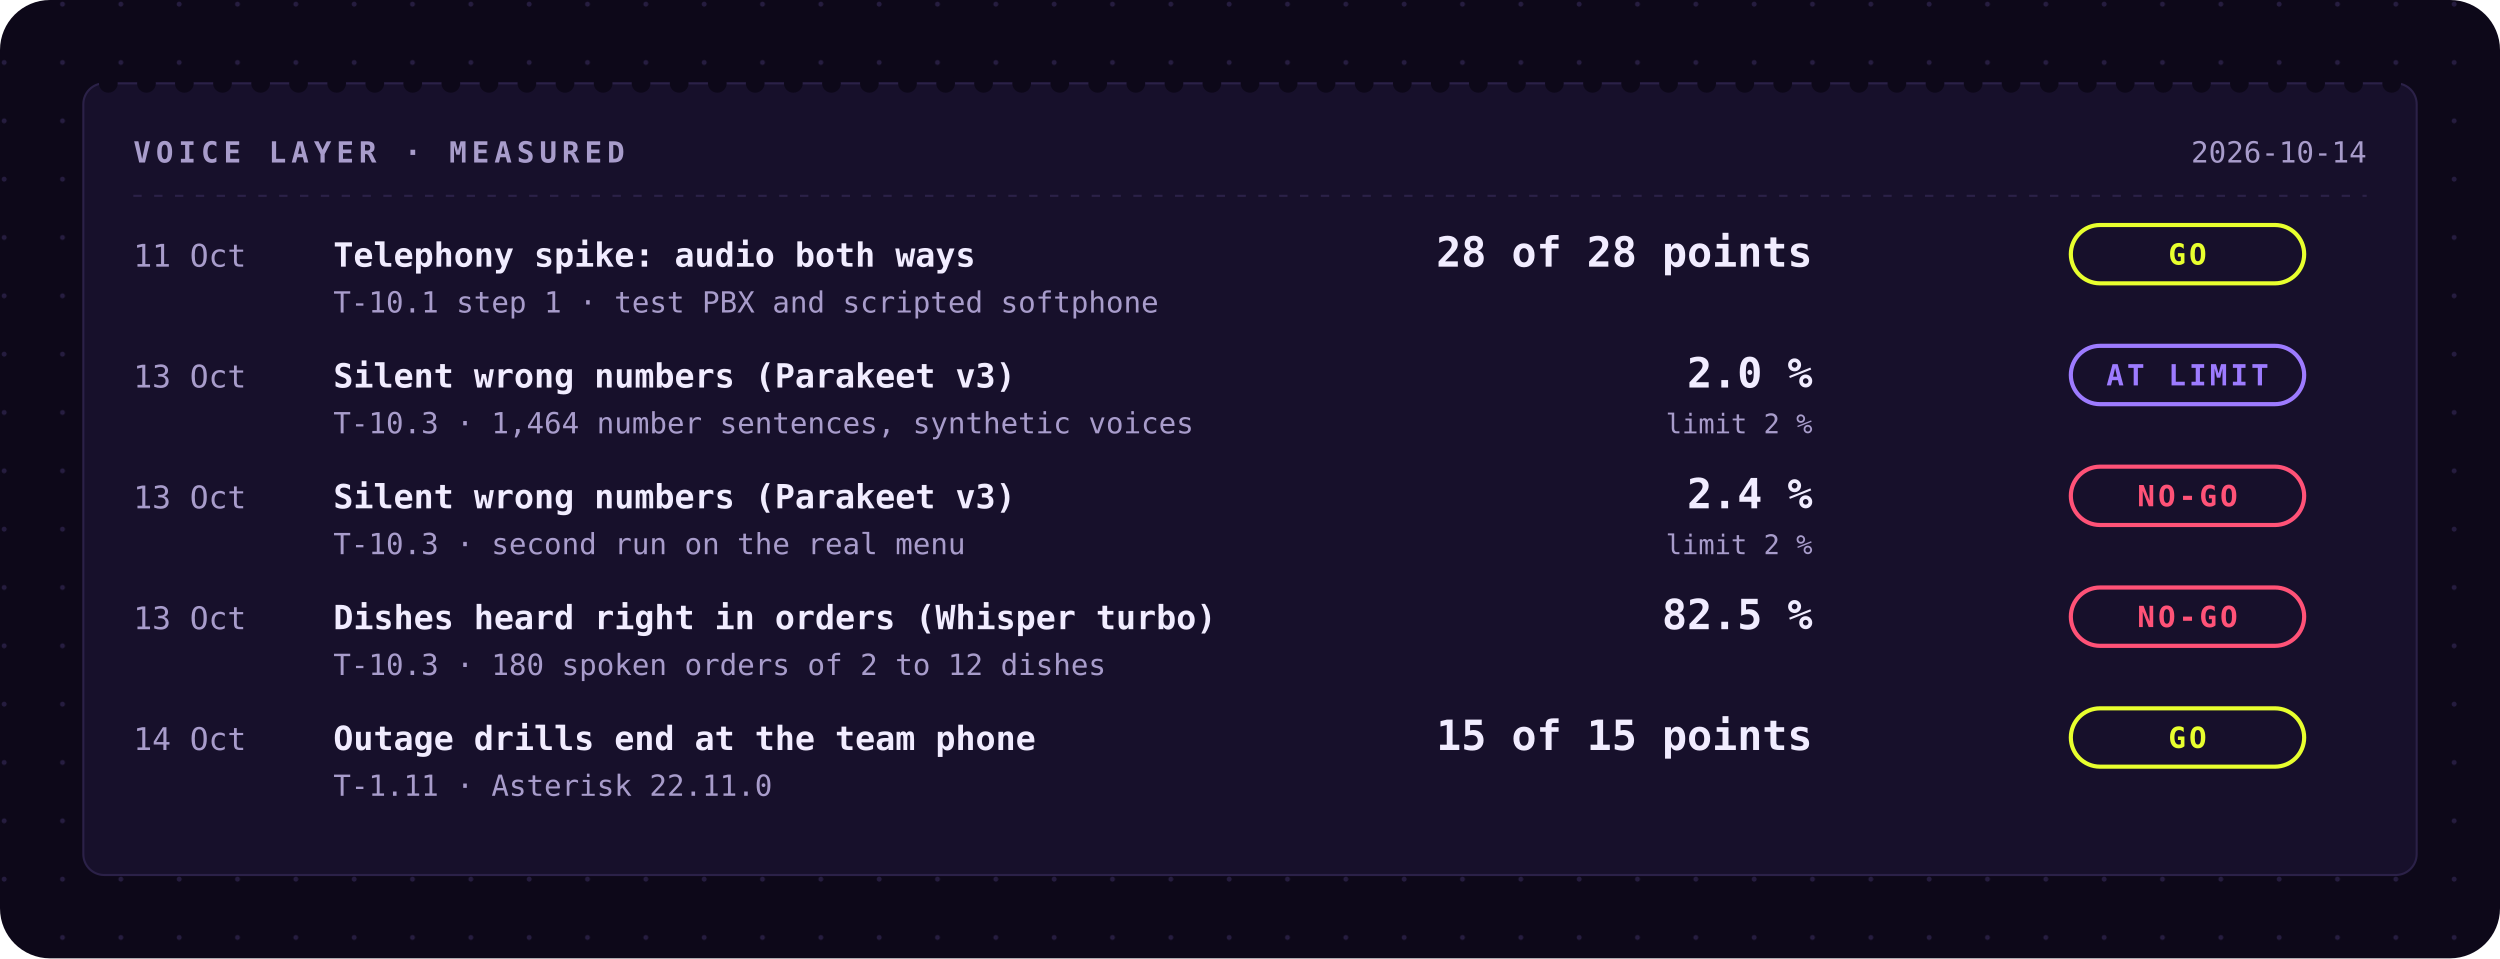
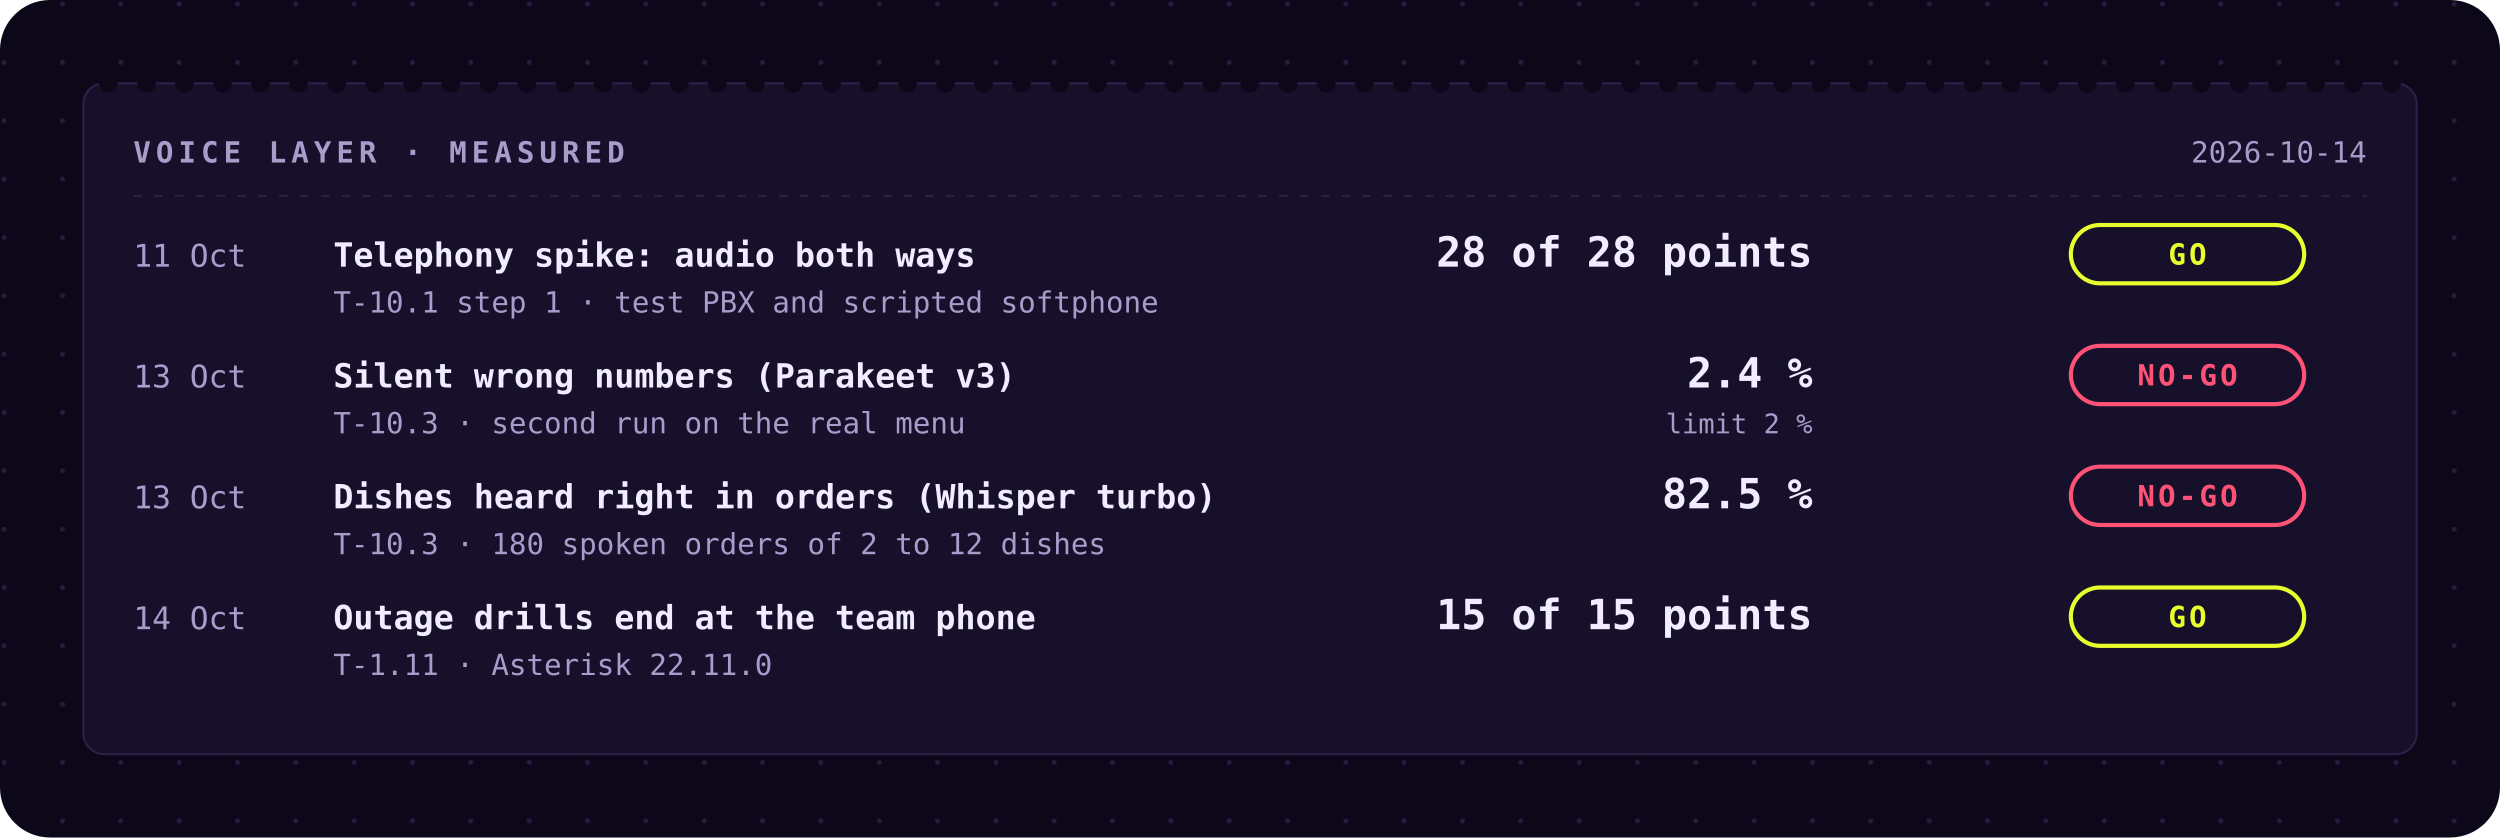
- <svg xmlns="http://www.w3.org/2000/svg" width="1200" height="460" viewBox="0 0 1200 460" role="img" aria-labelledby="t d">
+ <svg xmlns="http://www.w3.org/2000/svg" width="1200" height="402" viewBox="0 0 1200 402" role="img" aria-labelledby="t d">
  <style>text{font-family:ui-monospace, 'JetBrains Mono', 'SF Mono', Menlo, Consolas, 'DejaVu Sans Mono', monospace}</style>
  <defs>
-     <filter id="glow" filterUnits="userSpaceOnUse" x="0" y="0" width="1200" height="460">
+     <filter id="glow" filterUnits="userSpaceOnUse" x="0" y="0" width="1200" height="402">
      <feGaussianBlur stdDeviation="6" />
    </filter>
-     <filter id="soft" filterUnits="userSpaceOnUse" x="0" y="0" width="1200" height="460">
+     <filter id="soft" filterUnits="userSpaceOnUse" x="0" y="0" width="1200" height="402">
      <feGaussianBlur stdDeviation="2.2" />
    </filter>
  </defs>
-   <rect width="1200" height="460" rx="24" fill="#0D0819" />
+   <rect width="1200" height="402" rx="24" fill="#0D0819" />
  <pattern id="dots" width="28" height="28" patternUnits="userSpaceOnUse">
    <circle cx="2" cy="2" r="1.2" fill="#2B2148" />
  </pattern>
-   <rect width="1200" height="460" rx="24" fill="url(#dots)" opacity="0.8" />
-   <rect x="40" y="40" width="1120" height="380" rx="10" fill="#17102B" stroke="#2B2148" />
+   <rect width="1200" height="402" rx="24" fill="url(#dots)" opacity="0.8" />
+   <rect x="40" y="40" width="1120" height="322" rx="10" fill="#17102B" stroke="#2B2148" />
  <circle cx="52" cy="40" r="4.5" fill="#0D0819" />
  <circle cx="70.3" cy="40" r="4.5" fill="#0D0819" />
  <circle cx="88.5" cy="40" r="4.5" fill="#0D0819" />
  <circle cx="106.8" cy="40" r="4.5" fill="#0D0819" />
  <circle cx="125.1" cy="40" r="4.5" fill="#0D0819" />
  <circle cx="143.3" cy="40" r="4.5" fill="#0D0819" />
  <circle cx="161.6" cy="40" r="4.5" fill="#0D0819" />
  <circle cx="179.9" cy="40" r="4.5" fill="#0D0819" />
  <circle cx="198.1" cy="40" r="4.5" fill="#0D0819" />
  <circle cx="216.4" cy="40" r="4.5" fill="#0D0819" />
  <circle cx="234.7" cy="40" r="4.5" fill="#0D0819" />
  <circle cx="252.9" cy="40" r="4.5" fill="#0D0819" />
  <circle cx="271.2" cy="40" r="4.5" fill="#0D0819" />
  <circle cx="289.5" cy="40" r="4.5" fill="#0D0819" />
  <circle cx="307.7" cy="40" r="4.5" fill="#0D0819" />
  <circle cx="326" cy="40" r="4.5" fill="#0D0819" />
  <circle cx="344.3" cy="40" r="4.5" fill="#0D0819" />
  <circle cx="362.5" cy="40" r="4.5" fill="#0D0819" />
  <circle cx="380.8" cy="40" r="4.5" fill="#0D0819" />
  <circle cx="399.1" cy="40" r="4.5" fill="#0D0819" />
  <circle cx="417.3" cy="40" r="4.5" fill="#0D0819" />
  <circle cx="435.6" cy="40" r="4.5" fill="#0D0819" />
  <circle cx="453.9" cy="40" r="4.5" fill="#0D0819" />
  <circle cx="472.1" cy="40" r="4.5" fill="#0D0819" />
  <circle cx="490.4" cy="40" r="4.5" fill="#0D0819" />
  <circle cx="508.7" cy="40" r="4.5" fill="#0D0819" />
  <circle cx="526.9" cy="40" r="4.5" fill="#0D0819" />
  <circle cx="545.2" cy="40" r="4.5" fill="#0D0819" />
  <circle cx="563.5" cy="40" r="4.5" fill="#0D0819" />
  <circle cx="581.7" cy="40" r="4.5" fill="#0D0819" />
  <circle cx="600" cy="40" r="4.5" fill="#0D0819" />
  <circle cx="618.3" cy="40" r="4.5" fill="#0D0819" />
  <circle cx="636.5" cy="40" r="4.5" fill="#0D0819" />
  <circle cx="654.8" cy="40" r="4.5" fill="#0D0819" />
  <circle cx="673.1" cy="40" r="4.5" fill="#0D0819" />
  <circle cx="691.3" cy="40" r="4.5" fill="#0D0819" />
  <circle cx="709.6" cy="40" r="4.5" fill="#0D0819" />
  <circle cx="727.9" cy="40" r="4.5" fill="#0D0819" />
  <circle cx="746.1" cy="40" r="4.5" fill="#0D0819" />
  <circle cx="764.4" cy="40" r="4.5" fill="#0D0819" />
  <circle cx="782.7" cy="40" r="4.5" fill="#0D0819" />
  <circle cx="800.9" cy="40" r="4.5" fill="#0D0819" />
  <circle cx="819.2" cy="40" r="4.5" fill="#0D0819" />
  <circle cx="837.5" cy="40" r="4.5" fill="#0D0819" />
  <circle cx="855.7" cy="40" r="4.5" fill="#0D0819" />
  <circle cx="874" cy="40" r="4.5" fill="#0D0819" />
  <circle cx="892.3" cy="40" r="4.5" fill="#0D0819" />
  <circle cx="910.5" cy="40" r="4.5" fill="#0D0819" />
  <circle cx="928.8" cy="40" r="4.5" fill="#0D0819" />
  <circle cx="947.1" cy="40" r="4.5" fill="#0D0819" />
  <circle cx="965.3" cy="40" r="4.5" fill="#0D0819" />
  <circle cx="983.6" cy="40" r="4.5" fill="#0D0819" />
  <circle cx="1001.9" cy="40" r="4.5" fill="#0D0819" />
  <circle cx="1020.1" cy="40" r="4.5" fill="#0D0819" />
  <circle cx="1038.4" cy="40" r="4.5" fill="#0D0819" />
  <circle cx="1056.7" cy="40" r="4.5" fill="#0D0819" />
  <circle cx="1074.9" cy="40" r="4.5" fill="#0D0819" />
  <circle cx="1093.2" cy="40" r="4.5" fill="#0D0819" />
  <circle cx="1111.5" cy="40" r="4.5" fill="#0D0819" />
  <circle cx="1129.7" cy="40" r="4.5" fill="#0D0819" />
  <circle cx="1148" cy="40" r="4.5" fill="#0D0819" />
  <text x="64" y="78" font-size="14" fill="#A89CCB" font-weight="700" letter-spacing="2.4">VOICE LAYER · MEASURED</text>
  <text x="1136" y="78" font-size="14" fill="#A89CCB" text-anchor="end">2026-10-14</text>
  <line x1="64" y1="94" x2="1136" y2="94" stroke="#2B2148" stroke-dasharray="4 6" />
  <text x="64" y="128" font-size="15" fill="#A89CCB">11 Oct</text>
  <text x="160" y="128" font-size="16" fill="#F1ECFF" font-weight="700">Telephony spike: audio both ways</text>
  <text x="160" y="150" font-size="14" fill="#A89CCB">T-10.1 step 1 · test PBX and scripted softphone</text>
  <text x="870" y="128" font-size="20" fill="#F1ECFF" text-anchor="end" font-weight="700">28 of 28 points</text>
  <rect x="994" y="108" width="112" height="28" rx="14" fill="none" stroke="#E8FF2E" stroke-width="2" />
  <text x="1050" y="127" font-size="14" fill="#E8FF2E" text-anchor="middle" font-weight="700" letter-spacing="1.5">GO</text>
  <text x="64" y="186" font-size="15" fill="#A89CCB">13 Oct</text>
  <text x="160" y="186" font-size="16" fill="#F1ECFF" font-weight="700">Silent wrong numbers (Parakeet v3)</text>
-   <text x="160" y="208" font-size="14" fill="#A89CCB">T-10.3 · 1,464 number sentences, synthetic voices</text>
-   <text x="870" y="186" font-size="20" fill="#F1ECFF" text-anchor="end" font-weight="700">2.0 %</text>
+   <text x="160" y="208" font-size="14" fill="#A89CCB">T-10.3 · second run on the real menu</text>
+   <text x="870" y="186" font-size="20" fill="#F1ECFF" text-anchor="end" font-weight="700">2.4 %</text>
  <text x="870" y="208" font-size="13" fill="#A89CCB" text-anchor="end">limit 2 %</text>
-   <rect x="994" y="166" width="112" height="28" rx="14" fill="none" stroke="#9D7BFF" stroke-width="2" />
-   <text x="1050" y="185" font-size="14" fill="#9D7BFF" text-anchor="middle" font-weight="700" letter-spacing="1.5">AT LIMIT</text>
+   <rect x="994" y="166" width="112" height="28" rx="14" fill="none" stroke="#FF5277" stroke-width="2" />
+   <text x="1050" y="185" font-size="14" fill="#FF5277" text-anchor="middle" font-weight="700" letter-spacing="1.5">NO-GO</text>
  <text x="64" y="244" font-size="15" fill="#A89CCB">13 Oct</text>
-   <text x="160" y="244" font-size="16" fill="#F1ECFF" font-weight="700">Silent wrong numbers (Parakeet v3)</text>
-   <text x="160" y="266" font-size="14" fill="#A89CCB">T-10.3 · second run on the real menu</text>
-   <text x="870" y="244" font-size="20" fill="#F1ECFF" text-anchor="end" font-weight="700">2.4 %</text>
-   <text x="870" y="266" font-size="13" fill="#A89CCB" text-anchor="end">limit 2 %</text>
+   <text x="160" y="244" font-size="16" fill="#F1ECFF" font-weight="700">Dishes heard right in orders (Whisper turbo)</text>
+   <text x="160" y="266" font-size="14" fill="#A89CCB">T-10.3 · 180 spoken orders of 2 to 12 dishes</text>
+   <text x="870" y="244" font-size="20" fill="#F1ECFF" text-anchor="end" font-weight="700">82.5 %</text>
  <rect x="994" y="224" width="112" height="28" rx="14" fill="none" stroke="#FF5277" stroke-width="2" />
  <text x="1050" y="243" font-size="14" fill="#FF5277" text-anchor="middle" font-weight="700" letter-spacing="1.5">NO-GO</text>
-   <text x="64" y="302" font-size="15" fill="#A89CCB">13 Oct</text>
-   <text x="160" y="302" font-size="16" fill="#F1ECFF" font-weight="700">Dishes heard right in orders (Whisper turbo)</text>
-   <text x="160" y="324" font-size="14" fill="#A89CCB">T-10.3 · 180 spoken orders of 2 to 12 dishes</text>
-   <text x="870" y="302" font-size="20" fill="#F1ECFF" text-anchor="end" font-weight="700">82.5 %</text>
-   <rect x="994" y="282" width="112" height="28" rx="14" fill="none" stroke="#FF5277" stroke-width="2" />
-   <text x="1050" y="301" font-size="14" fill="#FF5277" text-anchor="middle" font-weight="700" letter-spacing="1.5">NO-GO</text>
-   <text x="64" y="360" font-size="15" fill="#A89CCB">14 Oct</text>
-   <text x="160" y="360" font-size="16" fill="#F1ECFF" font-weight="700">Outage drills end at the team phone</text>
-   <text x="160" y="382" font-size="14" fill="#A89CCB">T-1.11 · Asterisk 22.11.0</text>
-   <text x="870" y="360" font-size="20" fill="#F1ECFF" text-anchor="end" font-weight="700">15 of 15 points</text>
-   <rect x="994" y="340" width="112" height="28" rx="14" fill="none" stroke="#E8FF2E" stroke-width="2" />
-   <text x="1050" y="359" font-size="14" fill="#E8FF2E" text-anchor="middle" font-weight="700" letter-spacing="1.5">GO</text>
+   <text x="64" y="302" font-size="15" fill="#A89CCB">14 Oct</text>
+   <text x="160" y="302" font-size="16" fill="#F1ECFF" font-weight="700">Outage drills end at the team phone</text>
+   <text x="160" y="324" font-size="14" fill="#A89CCB">T-1.11 · Asterisk 22.11.0</text>
+   <text x="870" y="302" font-size="20" fill="#F1ECFF" text-anchor="end" font-weight="700">15 of 15 points</text>
+   <rect x="994" y="282" width="112" height="28" rx="14" fill="none" stroke="#E8FF2E" stroke-width="2" />
+   <text x="1050" y="301" font-size="14" fill="#E8FF2E" text-anchor="middle" font-weight="700" letter-spacing="1.5">GO</text>
</svg>
